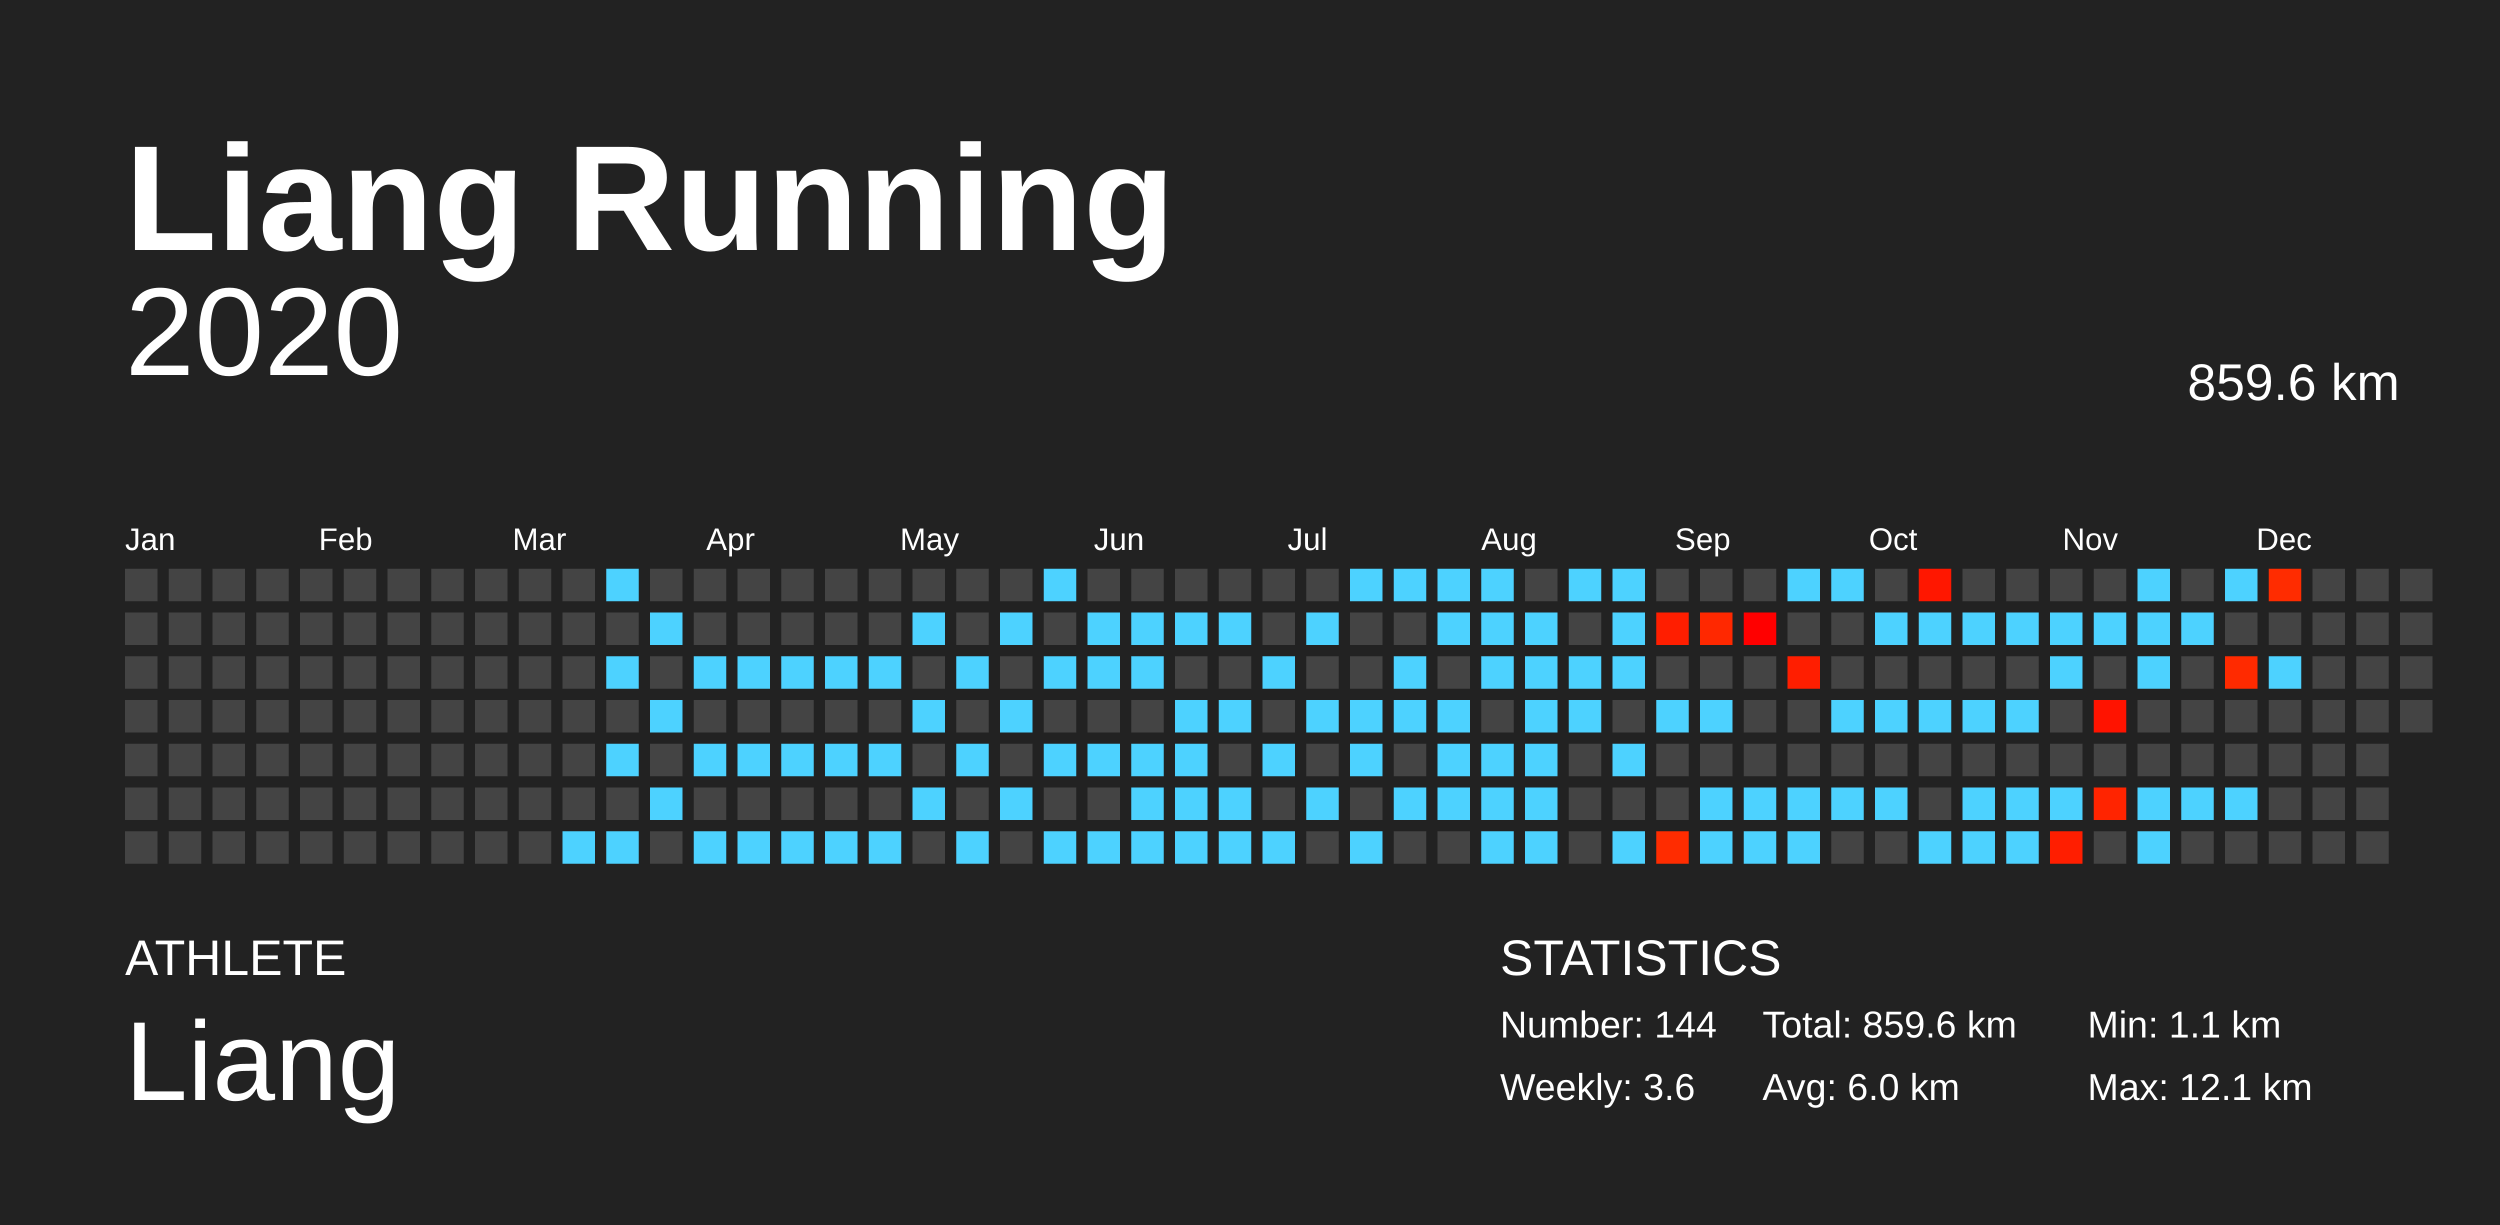
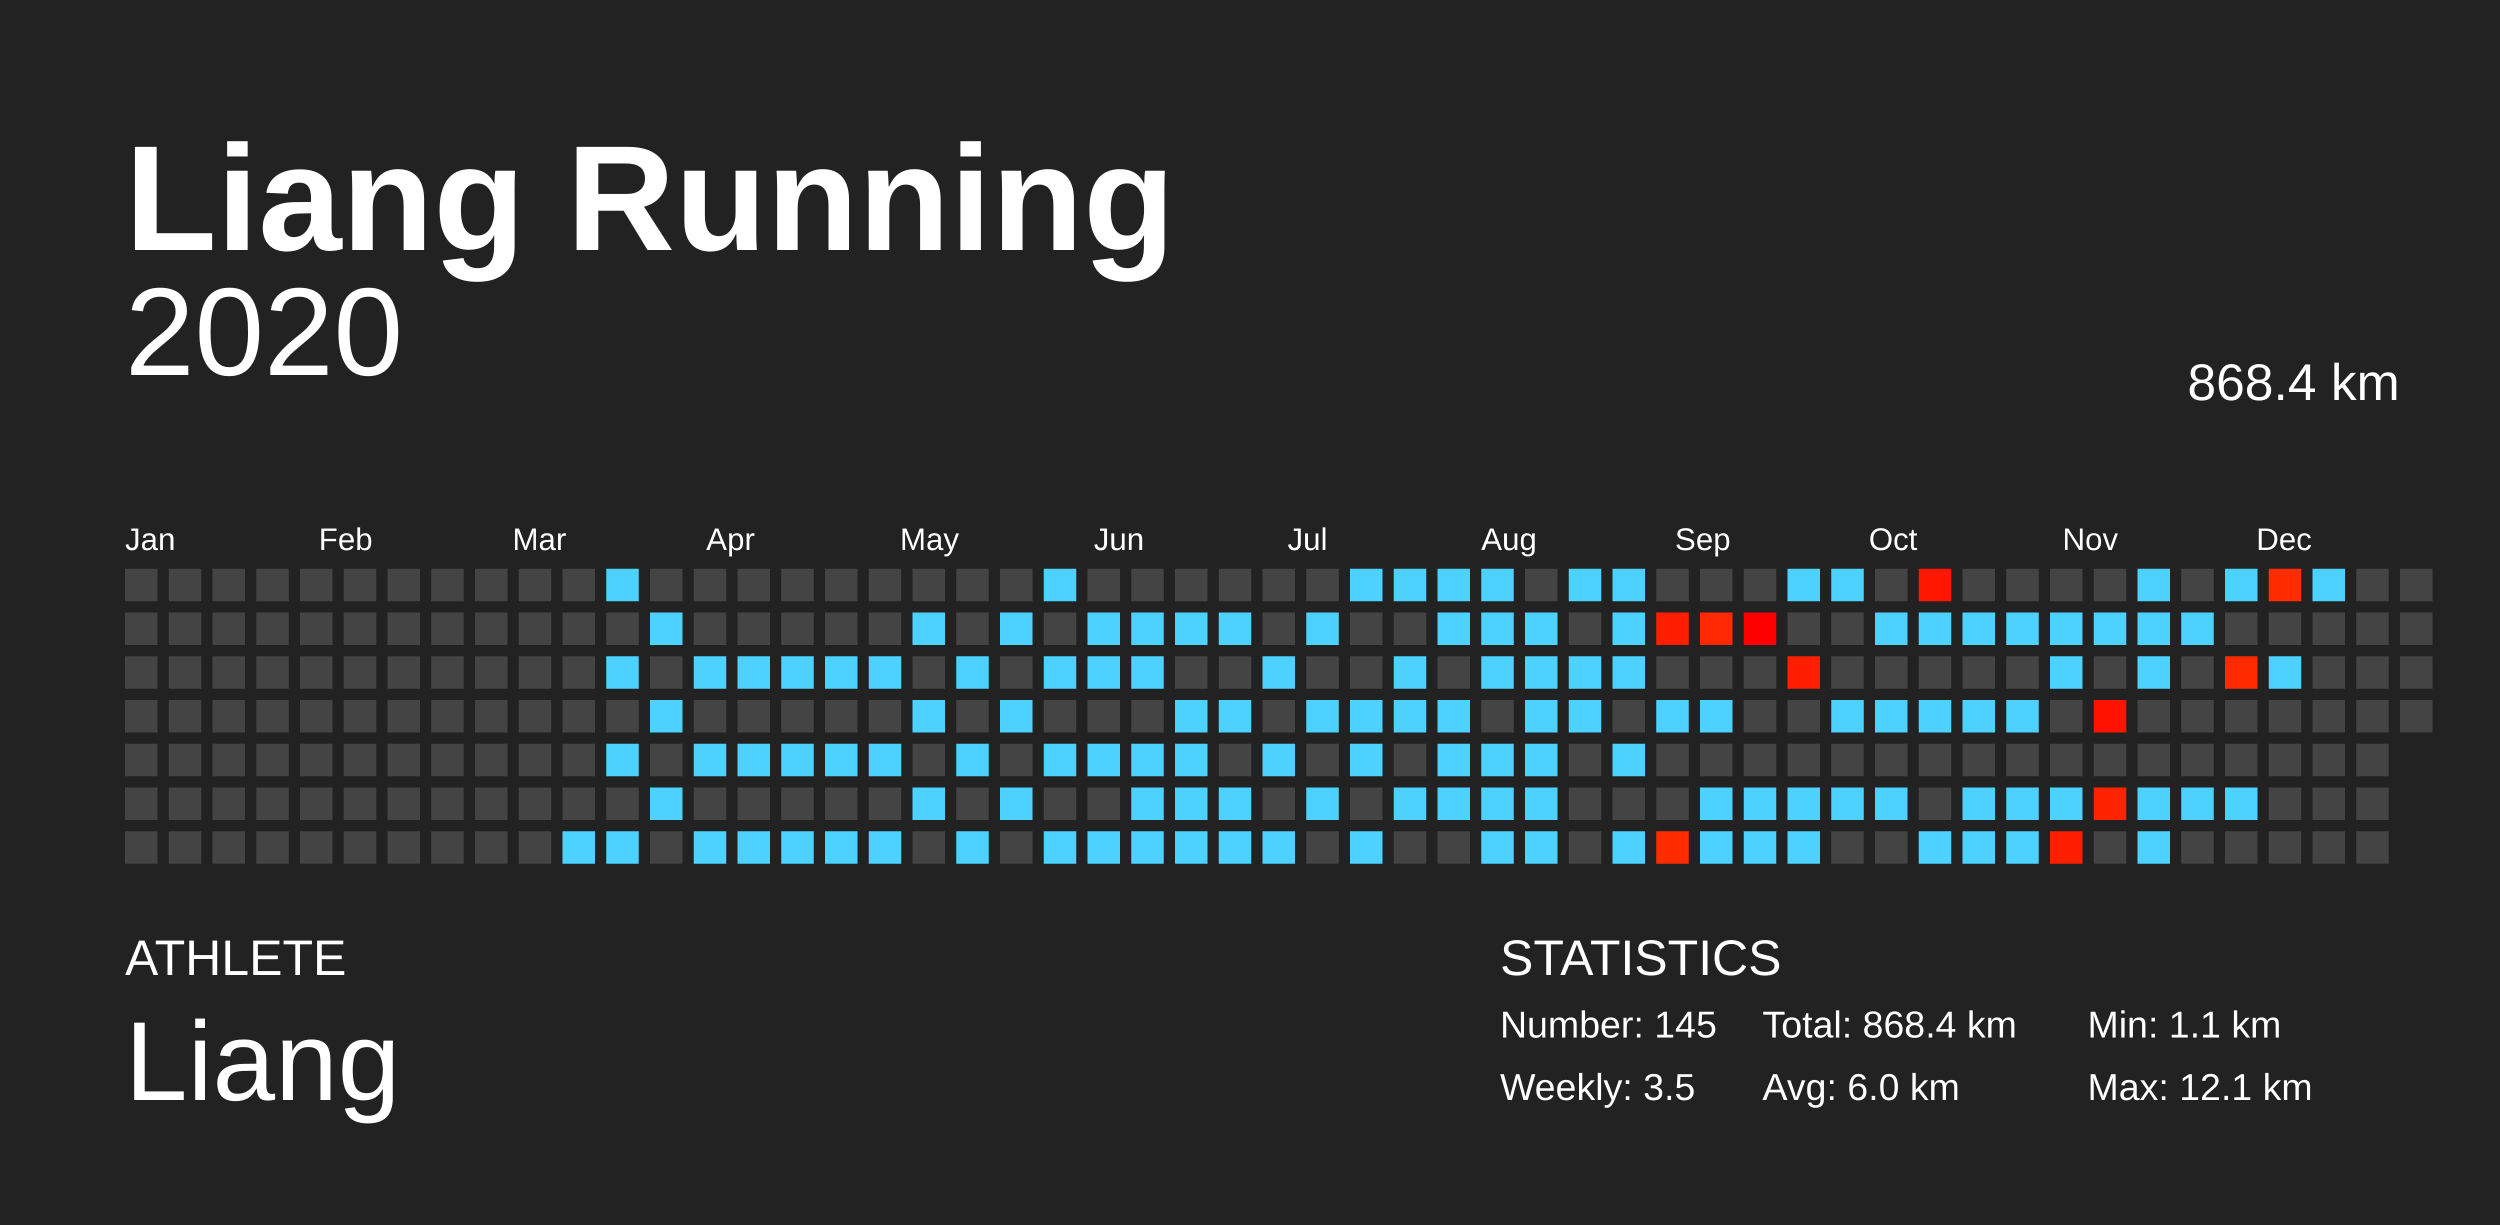
<svg xmlns="http://www.w3.org/2000/svg" baseProfile="full" height="98mm" version="1.1" viewBox="0,0,200,98" width="200mm">
  <defs />
  <rect fill="#222222" height="98" width="200" x="0" y="0" />
  <text fill="#FFFFFF" style="font-size:12px; font-family:Arial; font-weight:bold;" x="10" y="20">Liang Running</text>
  <text fill="#FFFFFF" style="font-size:4px; font-family:Arial" x="10" y="78">ATHLETE</text>
  <text fill="#FFFFFF" style="font-size:9px; font-family:Arial" x="10" y="88">Liang</text>
  <text fill="#FFFFFF" style="font-size:4px; font-family:Arial" x="120" y="78">STATISTICS</text>
-   <text fill="#FFFFFF" style="font-size:3px; font-family:Arial" x="120" y="83">Number: 144</text>
-   <text fill="#FFFFFF" style="font-size:3px; font-family:Arial" x="120" y="88">Weekly: 3.6</text>
-   <text fill="#FFFFFF" style="font-size:3px; font-family:Arial" x="141" y="83">Total: 859.6 km</text>
+   <text fill="#FFFFFF" style="font-size:3px; font-family:Arial" x="120" y="83">Number: 145</text>
+   <text fill="#FFFFFF" style="font-size:3px; font-family:Arial" x="120" y="88">Weekly: 3.5</text>
+   <text fill="#FFFFFF" style="font-size:3px; font-family:Arial" x="141" y="83">Total: 868.4 km</text>
  <text fill="#FFFFFF" style="font-size:3px; font-family:Arial" x="141" y="88">Avg: 6.0 km</text>
  <text fill="#FFFFFF" style="font-size:3px; font-family:Arial" x="167" y="83">Min: 1.1 km</text>
  <text fill="#FFFFFF" style="font-size:3px; font-family:Arial" x="167" y="88">Max: 12.1 km</text>
  <text alignment-baseline="hanging" fill="#FFFFFF" style="font-size:10.0px; font-family:Arial;" x="10" y="30">2020</text>
-   <text alignment-baseline="hanging" fill="#FFFFFF" style="font-size:4.125px; font-family:Arial;" x="175" y="32">859.6 km</text>
+   <text alignment-baseline="hanging" fill="#FFFFFF" style="font-size:4.125px; font-family:Arial;" x="175" y="32">868.4 km</text>
  <text fill="#FFFFFF" style="font-size:2.5px; font-family:Arial" x="10.0" y="44">Jan</text>
  <text fill="#FFFFFF" style="font-size:2.5px; font-family:Arial" x="25.5" y="44">Feb</text>
  <text fill="#FFFFFF" style="font-size:2.5px; font-family:Arial" x="41.0" y="44">Mar</text>
  <text fill="#FFFFFF" style="font-size:2.5px; font-family:Arial" x="56.5" y="44">Apr</text>
  <text fill="#FFFFFF" style="font-size:2.5px; font-family:Arial" x="72.0" y="44">May</text>
  <text fill="#FFFFFF" style="font-size:2.5px; font-family:Arial" x="87.5" y="44">Jun</text>
  <text fill="#FFFFFF" style="font-size:2.5px; font-family:Arial" x="103.0" y="44">Jul</text>
  <text fill="#FFFFFF" style="font-size:2.5px; font-family:Arial" x="118.5" y="44">Aug</text>
  <text fill="#FFFFFF" style="font-size:2.5px; font-family:Arial" x="134.0" y="44">Sep</text>
  <text fill="#FFFFFF" style="font-size:2.5px; font-family:Arial" x="149.5" y="44">Oct</text>
  <text fill="#FFFFFF" style="font-size:2.5px; font-family:Arial" x="165.0" y="44">Nov</text>
  <text fill="#FFFFFF" style="font-size:2.5px; font-family:Arial" x="180.5" y="44">Dec</text>
  <rect fill="#444444" height="2.6" width="2.6" x="10.0" y="45.5" />
  <rect fill="#444444" height="2.6" width="2.6" x="10.0" y="49.0" />
  <rect fill="#444444" height="2.6" width="2.6" x="10.0" y="52.5" />
  <rect fill="#444444" height="2.6" width="2.6" x="10.0" y="56.0" />
  <rect fill="#444444" height="2.6" width="2.6" x="10.0" y="59.5" />
  <rect fill="#444444" height="2.6" width="2.6" x="10.0" y="63.0" />
  <rect fill="#444444" height="2.6" width="2.6" x="10.0" y="66.5" />
  <rect fill="#444444" height="2.6" width="2.6" x="13.5" y="45.5" />
  <rect fill="#444444" height="2.6" width="2.6" x="13.5" y="49.0" />
  <rect fill="#444444" height="2.6" width="2.6" x="13.5" y="52.5" />
  <rect fill="#444444" height="2.6" width="2.6" x="13.5" y="56.0" />
  <rect fill="#444444" height="2.6" width="2.6" x="13.5" y="59.5" />
  <rect fill="#444444" height="2.6" width="2.6" x="13.5" y="63.0" />
  <rect fill="#444444" height="2.6" width="2.6" x="13.5" y="66.5" />
  <rect fill="#444444" height="2.6" width="2.6" x="17.0" y="45.5" />
  <rect fill="#444444" height="2.6" width="2.6" x="17.0" y="49.0" />
  <rect fill="#444444" height="2.6" width="2.6" x="17.0" y="52.5" />
  <rect fill="#444444" height="2.6" width="2.6" x="17.0" y="56.0" />
  <rect fill="#444444" height="2.6" width="2.6" x="17.0" y="59.5" />
  <rect fill="#444444" height="2.6" width="2.6" x="17.0" y="63.0" />
  <rect fill="#444444" height="2.6" width="2.6" x="17.0" y="66.5" />
  <rect fill="#444444" height="2.6" width="2.6" x="20.5" y="45.5" />
  <rect fill="#444444" height="2.6" width="2.6" x="20.5" y="49.0" />
  <rect fill="#444444" height="2.6" width="2.6" x="20.5" y="52.5" />
  <rect fill="#444444" height="2.6" width="2.6" x="20.5" y="56.0" />
  <rect fill="#444444" height="2.6" width="2.6" x="20.5" y="59.5" />
  <rect fill="#444444" height="2.6" width="2.6" x="20.5" y="63.0" />
  <rect fill="#444444" height="2.6" width="2.6" x="20.5" y="66.5" />
  <rect fill="#444444" height="2.6" width="2.6" x="24.0" y="45.5" />
  <rect fill="#444444" height="2.6" width="2.6" x="24.0" y="49.0" />
  <rect fill="#444444" height="2.6" width="2.6" x="24.0" y="52.5" />
  <rect fill="#444444" height="2.6" width="2.6" x="24.0" y="56.0" />
  <rect fill="#444444" height="2.6" width="2.6" x="24.0" y="59.5" />
  <rect fill="#444444" height="2.6" width="2.6" x="24.0" y="63.0" />
  <rect fill="#444444" height="2.6" width="2.6" x="24.0" y="66.5" />
  <rect fill="#444444" height="2.6" width="2.6" x="27.5" y="45.5" />
  <rect fill="#444444" height="2.6" width="2.6" x="27.5" y="49.0" />
  <rect fill="#444444" height="2.6" width="2.6" x="27.5" y="52.5" />
  <rect fill="#444444" height="2.6" width="2.6" x="27.5" y="56.0" />
  <rect fill="#444444" height="2.6" width="2.6" x="27.5" y="59.5" />
  <rect fill="#444444" height="2.6" width="2.6" x="27.5" y="63.0" />
  <rect fill="#444444" height="2.6" width="2.6" x="27.5" y="66.5" />
  <rect fill="#444444" height="2.6" width="2.6" x="31.0" y="45.5" />
  <rect fill="#444444" height="2.6" width="2.6" x="31.0" y="49.0" />
  <rect fill="#444444" height="2.6" width="2.6" x="31.0" y="52.5" />
  <rect fill="#444444" height="2.6" width="2.6" x="31.0" y="56.0" />
  <rect fill="#444444" height="2.6" width="2.6" x="31.0" y="59.5" />
  <rect fill="#444444" height="2.6" width="2.6" x="31.0" y="63.0" />
  <rect fill="#444444" height="2.6" width="2.6" x="31.0" y="66.5" />
  <rect fill="#444444" height="2.6" width="2.6" x="34.5" y="45.5" />
  <rect fill="#444444" height="2.6" width="2.6" x="34.5" y="49.0" />
  <rect fill="#444444" height="2.6" width="2.6" x="34.5" y="52.5" />
  <rect fill="#444444" height="2.6" width="2.6" x="34.5" y="56.0" />
  <rect fill="#444444" height="2.6" width="2.6" x="34.5" y="59.5" />
  <rect fill="#444444" height="2.6" width="2.6" x="34.5" y="63.0" />
  <rect fill="#444444" height="2.6" width="2.6" x="34.5" y="66.5" />
  <rect fill="#444444" height="2.6" width="2.6" x="38.0" y="45.5" />
  <rect fill="#444444" height="2.6" width="2.6" x="38.0" y="49.0" />
  <rect fill="#444444" height="2.6" width="2.6" x="38.0" y="52.5" />
  <rect fill="#444444" height="2.6" width="2.6" x="38.0" y="56.0" />
  <rect fill="#444444" height="2.6" width="2.6" x="38.0" y="59.5" />
  <rect fill="#444444" height="2.6" width="2.6" x="38.0" y="63.0" />
  <rect fill="#444444" height="2.6" width="2.6" x="38.0" y="66.5" />
  <rect fill="#444444" height="2.6" width="2.6" x="41.5" y="45.5" />
  <rect fill="#444444" height="2.6" width="2.6" x="41.5" y="49.0" />
  <rect fill="#444444" height="2.6" width="2.6" x="41.5" y="52.5" />
  <rect fill="#444444" height="2.6" width="2.6" x="41.5" y="56.0" />
  <rect fill="#444444" height="2.6" width="2.6" x="41.5" y="59.5" />
  <rect fill="#444444" height="2.6" width="2.6" x="41.5" y="63.0" />
  <rect fill="#444444" height="2.6" width="2.6" x="41.5" y="66.5" />
  <rect fill="#444444" height="2.6" width="2.6" x="45.0" y="45.5" />
  <rect fill="#444444" height="2.6" width="2.6" x="45.0" y="49.0" />
  <rect fill="#444444" height="2.6" width="2.6" x="45.0" y="52.5" />
  <rect fill="#444444" height="2.6" width="2.6" x="45.0" y="56.0" />
  <rect fill="#444444" height="2.6" width="2.6" x="45.0" y="59.5" />
  <rect fill="#444444" height="2.6" width="2.6" x="45.0" y="63.0" />
  <rect fill="#4dd2ff" height="2.6" width="2.6" x="45.0" y="66.5" />
  <rect fill="#4dd2ff" height="2.6" width="2.6" x="48.5" y="45.5" />
  <rect fill="#444444" height="2.6" width="2.6" x="48.5" y="49.0" />
  <rect fill="#4dd2ff" height="2.6" width="2.6" x="48.5" y="52.5" />
  <rect fill="#444444" height="2.6" width="2.6" x="48.5" y="56.0" />
  <rect fill="#4dd2ff" height="2.6" width="2.6" x="48.5" y="59.5" />
  <rect fill="#444444" height="2.6" width="2.6" x="48.5" y="63.0" />
  <rect fill="#4dd2ff" height="2.6" width="2.6" x="48.5" y="66.5" />
  <rect fill="#444444" height="2.6" width="2.6" x="52.0" y="45.5" />
  <rect fill="#4dd2ff" height="2.6" width="2.6" x="52.0" y="49.0" />
  <rect fill="#444444" height="2.6" width="2.6" x="52.0" y="52.5" />
  <rect fill="#4dd2ff" height="2.6" width="2.6" x="52.0" y="56.0" />
  <rect fill="#444444" height="2.6" width="2.6" x="52.0" y="59.5" />
  <rect fill="#4dd2ff" height="2.6" width="2.6" x="52.0" y="63.0" />
  <rect fill="#444444" height="2.6" width="2.6" x="52.0" y="66.5" />
  <rect fill="#444444" height="2.6" width="2.6" x="55.5" y="45.5" />
  <rect fill="#444444" height="2.6" width="2.6" x="55.5" y="49.0" />
  <rect fill="#4dd2ff" height="2.6" width="2.6" x="55.5" y="52.5" />
  <rect fill="#444444" height="2.6" width="2.6" x="55.5" y="56.0" />
  <rect fill="#4dd2ff" height="2.6" width="2.6" x="55.5" y="59.5" />
  <rect fill="#444444" height="2.6" width="2.6" x="55.5" y="63.0" />
  <rect fill="#4dd2ff" height="2.6" width="2.6" x="55.5" y="66.5" />
  <rect fill="#444444" height="2.6" width="2.6" x="59.0" y="45.5" />
  <rect fill="#444444" height="2.6" width="2.6" x="59.0" y="49.0" />
  <rect fill="#4dd2ff" height="2.6" width="2.6" x="59.0" y="52.5" />
  <rect fill="#444444" height="2.6" width="2.6" x="59.0" y="56.0" />
  <rect fill="#4dd2ff" height="2.6" width="2.6" x="59.0" y="59.5" />
  <rect fill="#444444" height="2.6" width="2.6" x="59.0" y="63.0" />
  <rect fill="#4dd2ff" height="2.6" width="2.6" x="59.0" y="66.5" />
  <rect fill="#444444" height="2.6" width="2.6" x="62.5" y="45.5" />
  <rect fill="#444444" height="2.6" width="2.6" x="62.5" y="49.0" />
  <rect fill="#4dd2ff" height="2.6" width="2.6" x="62.5" y="52.5" />
  <rect fill="#444444" height="2.6" width="2.6" x="62.5" y="56.0" />
  <rect fill="#4dd2ff" height="2.6" width="2.6" x="62.5" y="59.5" />
  <rect fill="#444444" height="2.6" width="2.6" x="62.5" y="63.0" />
  <rect fill="#4dd2ff" height="2.6" width="2.6" x="62.5" y="66.5" />
  <rect fill="#444444" height="2.6" width="2.6" x="66.0" y="45.5" />
  <rect fill="#444444" height="2.6" width="2.6" x="66.0" y="49.0" />
  <rect fill="#4dd2ff" height="2.6" width="2.6" x="66.0" y="52.5" />
  <rect fill="#444444" height="2.6" width="2.6" x="66.0" y="56.0" />
  <rect fill="#4dd2ff" height="2.6" width="2.6" x="66.0" y="59.5" />
  <rect fill="#444444" height="2.6" width="2.6" x="66.0" y="63.0" />
  <rect fill="#4dd2ff" height="2.6" width="2.6" x="66.0" y="66.5" />
  <rect fill="#444444" height="2.6" width="2.6" x="69.5" y="45.5" />
  <rect fill="#444444" height="2.6" width="2.6" x="69.5" y="49.0" />
  <rect fill="#4dd2ff" height="2.6" width="2.6" x="69.5" y="52.5" />
  <rect fill="#444444" height="2.6" width="2.6" x="69.5" y="56.0" />
  <rect fill="#4dd2ff" height="2.6" width="2.6" x="69.5" y="59.5" />
  <rect fill="#444444" height="2.6" width="2.6" x="69.5" y="63.0" />
  <rect fill="#4dd2ff" height="2.6" width="2.6" x="69.5" y="66.5" />
  <rect fill="#444444" height="2.6" width="2.6" x="73.0" y="45.5" />
  <rect fill="#4dd2ff" height="2.6" width="2.6" x="73.0" y="49.0" />
  <rect fill="#444444" height="2.6" width="2.6" x="73.0" y="52.5" />
  <rect fill="#4dd2ff" height="2.6" width="2.6" x="73.0" y="56.0" />
  <rect fill="#444444" height="2.6" width="2.6" x="73.0" y="59.5" />
  <rect fill="#4dd2ff" height="2.6" width="2.6" x="73.0" y="63.0" />
  <rect fill="#444444" height="2.6" width="2.6" x="73.0" y="66.5" />
  <rect fill="#444444" height="2.6" width="2.6" x="76.5" y="45.5" />
  <rect fill="#444444" height="2.6" width="2.6" x="76.5" y="49.0" />
  <rect fill="#4dd2ff" height="2.6" width="2.6" x="76.5" y="52.5" />
  <rect fill="#444444" height="2.6" width="2.6" x="76.5" y="56.0" />
  <rect fill="#4dd2ff" height="2.6" width="2.6" x="76.5" y="59.5" />
  <rect fill="#444444" height="2.6" width="2.6" x="76.5" y="63.0" />
  <rect fill="#4dd2ff" height="2.6" width="2.6" x="76.5" y="66.5" />
  <rect fill="#444444" height="2.6" width="2.6" x="80.0" y="45.5" />
  <rect fill="#4dd2ff" height="2.6" width="2.6" x="80.0" y="49.0" />
  <rect fill="#444444" height="2.6" width="2.6" x="80.0" y="52.5" />
  <rect fill="#4dd2ff" height="2.6" width="2.6" x="80.0" y="56.0" />
  <rect fill="#444444" height="2.6" width="2.6" x="80.0" y="59.5" />
  <rect fill="#4dd2ff" height="2.6" width="2.6" x="80.0" y="63.0" />
  <rect fill="#444444" height="2.6" width="2.6" x="80.0" y="66.5" />
  <rect fill="#4dd2ff" height="2.6" width="2.6" x="83.5" y="45.5" />
  <rect fill="#444444" height="2.6" width="2.6" x="83.5" y="49.0" />
  <rect fill="#4dd2ff" height="2.6" width="2.6" x="83.5" y="52.5" />
  <rect fill="#444444" height="2.6" width="2.6" x="83.5" y="56.0" />
  <rect fill="#4dd2ff" height="2.6" width="2.6" x="83.5" y="59.5" />
  <rect fill="#444444" height="2.6" width="2.6" x="83.5" y="63.0" />
  <rect fill="#4dd2ff" height="2.6" width="2.6" x="83.5" y="66.5" />
  <rect fill="#444444" height="2.6" width="2.6" x="87.0" y="45.5" />
  <rect fill="#4dd2ff" height="2.6" width="2.6" x="87.0" y="49.0" />
  <rect fill="#4dd2ff" height="2.6" width="2.6" x="87.0" y="52.5" />
  <rect fill="#444444" height="2.6" width="2.6" x="87.0" y="56.0" />
  <rect fill="#4dd2ff" height="2.6" width="2.6" x="87.0" y="59.5" />
  <rect fill="#444444" height="2.6" width="2.6" x="87.0" y="63.0" />
  <rect fill="#4dd2ff" height="2.6" width="2.6" x="87.0" y="66.5" />
  <rect fill="#444444" height="2.6" width="2.6" x="90.5" y="45.5" />
  <rect fill="#4dd2ff" height="2.6" width="2.6" x="90.5" y="49.0" />
  <rect fill="#4dd2ff" height="2.6" width="2.6" x="90.5" y="52.5" />
  <rect fill="#444444" height="2.6" width="2.6" x="90.5" y="56.0" />
  <rect fill="#4dd2ff" height="2.6" width="2.6" x="90.5" y="59.5" />
  <rect fill="#4dd2ff" height="2.6" width="2.6" x="90.5" y="63.0" />
  <rect fill="#4dd2ff" height="2.6" width="2.6" x="90.5" y="66.5" />
  <rect fill="#444444" height="2.6" width="2.6" x="94.0" y="45.5" />
  <rect fill="#4dd2ff" height="2.6" width="2.6" x="94.0" y="49.0" />
  <rect fill="#444444" height="2.6" width="2.6" x="94.0" y="52.5" />
  <rect fill="#4dd2ff" height="2.6" width="2.6" x="94.0" y="56.0" />
  <rect fill="#4dd2ff" height="2.6" width="2.6" x="94.0" y="59.5" />
  <rect fill="#4dd2ff" height="2.6" width="2.6" x="94.0" y="63.0" />
  <rect fill="#4dd2ff" height="2.6" width="2.6" x="94.0" y="66.5" />
  <rect fill="#444444" height="2.6" width="2.6" x="97.5" y="45.5" />
  <rect fill="#4dd2ff" height="2.6" width="2.6" x="97.5" y="49.0" />
  <rect fill="#444444" height="2.6" width="2.6" x="97.5" y="52.5" />
  <rect fill="#4dd2ff" height="2.6" width="2.6" x="97.5" y="56.0" />
  <rect fill="#444444" height="2.6" width="2.6" x="97.5" y="59.5" />
  <rect fill="#4dd2ff" height="2.6" width="2.6" x="97.5" y="63.0" />
  <rect fill="#4dd2ff" height="2.6" width="2.6" x="97.5" y="66.5" />
  <rect fill="#444444" height="2.6" width="2.6" x="101.0" y="45.5" />
  <rect fill="#444444" height="2.6" width="2.6" x="101.0" y="49.0" />
  <rect fill="#4dd2ff" height="2.6" width="2.6" x="101.0" y="52.5" />
  <rect fill="#444444" height="2.6" width="2.6" x="101.0" y="56.0" />
  <rect fill="#4dd2ff" height="2.6" width="2.6" x="101.0" y="59.5" />
  <rect fill="#444444" height="2.6" width="2.6" x="101.0" y="63.0" />
  <rect fill="#4dd2ff" height="2.6" width="2.6" x="101.0" y="66.5" />
  <rect fill="#444444" height="2.6" width="2.6" x="104.5" y="45.5" />
  <rect fill="#4dd2ff" height="2.6" width="2.6" x="104.5" y="49.0" />
  <rect fill="#444444" height="2.6" width="2.6" x="104.5" y="52.5" />
  <rect fill="#4dd2ff" height="2.6" width="2.6" x="104.5" y="56.0" />
  <rect fill="#444444" height="2.6" width="2.6" x="104.5" y="59.5" />
  <rect fill="#4dd2ff" height="2.6" width="2.6" x="104.5" y="63.0" />
  <rect fill="#444444" height="2.6" width="2.6" x="104.5" y="66.5" />
  <rect fill="#4dd2ff" height="2.6" width="2.6" x="108.0" y="45.5" />
  <rect fill="#444444" height="2.6" width="2.6" x="108.0" y="49.0" />
  <rect fill="#444444" height="2.6" width="2.6" x="108.0" y="52.5" />
  <rect fill="#4dd2ff" height="2.6" width="2.6" x="108.0" y="56.0" />
  <rect fill="#4dd2ff" height="2.6" width="2.6" x="108.0" y="59.5" />
  <rect fill="#444444" height="2.6" width="2.6" x="108.0" y="63.0" />
  <rect fill="#4dd2ff" height="2.6" width="2.6" x="108.0" y="66.5" />
  <rect fill="#4dd2ff" height="2.6" width="2.6" x="111.5" y="45.5" />
  <rect fill="#444444" height="2.6" width="2.6" x="111.5" y="49.0" />
  <rect fill="#4dd2ff" height="2.6" width="2.6" x="111.5" y="52.5" />
  <rect fill="#4dd2ff" height="2.6" width="2.6" x="111.5" y="56.0" />
  <rect fill="#444444" height="2.6" width="2.6" x="111.5" y="59.5" />
  <rect fill="#4dd2ff" height="2.6" width="2.6" x="111.5" y="63.0" />
  <rect fill="#444444" height="2.6" width="2.6" x="111.5" y="66.5" />
  <rect fill="#4dd2ff" height="2.6" width="2.6" x="115.0" y="45.5" />
  <rect fill="#4dd2ff" height="2.6" width="2.6" x="115.0" y="49.0" />
  <rect fill="#444444" height="2.6" width="2.6" x="115.0" y="52.5" />
  <rect fill="#4dd2ff" height="2.6" width="2.6" x="115.0" y="56.0" />
  <rect fill="#4dd2ff" height="2.6" width="2.6" x="115.0" y="59.5" />
  <rect fill="#4dd2ff" height="2.6" width="2.6" x="115.0" y="63.0" />
  <rect fill="#444444" height="2.6" width="2.6" x="115.0" y="66.5" />
  <rect fill="#4dd2ff" height="2.6" width="2.6" x="118.5" y="45.5" />
  <rect fill="#4dd2ff" height="2.6" width="2.6" x="118.5" y="49.0" />
  <rect fill="#4dd2ff" height="2.6" width="2.6" x="118.5" y="52.5" />
  <rect fill="#444444" height="2.6" width="2.6" x="118.5" y="56.0" />
  <rect fill="#4dd2ff" height="2.6" width="2.6" x="118.5" y="59.5" />
  <rect fill="#4dd2ff" height="2.6" width="2.6" x="118.5" y="63.0" />
  <rect fill="#4dd2ff" height="2.6" width="2.6" x="118.5" y="66.5" />
  <rect fill="#444444" height="2.6" width="2.6" x="122.0" y="45.5" />
  <rect fill="#4dd2ff" height="2.6" width="2.6" x="122.0" y="49.0" />
  <rect fill="#4dd2ff" height="2.6" width="2.6" x="122.0" y="52.5" />
  <rect fill="#4dd2ff" height="2.6" width="2.6" x="122.0" y="56.0" />
  <rect fill="#4dd2ff" height="2.6" width="2.6" x="122.0" y="59.5" />
  <rect fill="#4dd2ff" height="2.6" width="2.6" x="122.0" y="63.0" />
  <rect fill="#4dd2ff" height="2.6" width="2.6" x="122.0" y="66.5" />
  <rect fill="#4dd2ff" height="2.6" width="2.6" x="125.5" y="45.5" />
  <rect fill="#444444" height="2.6" width="2.6" x="125.5" y="49.0" />
  <rect fill="#4dd2ff" height="2.6" width="2.6" x="125.5" y="52.5" />
  <rect fill="#4dd2ff" height="2.6" width="2.6" x="125.5" y="56.0" />
  <rect fill="#444444" height="2.6" width="2.6" x="125.5" y="59.5" />
  <rect fill="#444444" height="2.6" width="2.6" x="125.5" y="63.0" />
  <rect fill="#444444" height="2.6" width="2.6" x="125.5" y="66.5" />
  <rect fill="#4dd2ff" height="2.6" width="2.6" x="129.0" y="45.5" />
  <rect fill="#4dd2ff" height="2.6" width="2.6" x="129.0" y="49.0" />
  <rect fill="#4dd2ff" height="2.6" width="2.6" x="129.0" y="52.5" />
  <rect fill="#444444" height="2.6" width="2.6" x="129.0" y="56.0" />
  <rect fill="#4dd2ff" height="2.6" width="2.6" x="129.0" y="59.5" />
  <rect fill="#444444" height="2.6" width="2.6" x="129.0" y="63.0" />
  <rect fill="#4dd2ff" height="2.6" width="2.6" x="129.0" y="66.5" />
  <rect fill="#444444" height="2.6" width="2.6" x="132.5" y="45.5" />
  <rect fill="#ff1e00" height="2.6" width="2.6" x="132.5" y="49.0" />
  <rect fill="#444444" height="2.6" width="2.6" x="132.5" y="52.5" />
  <rect fill="#4dd2ff" height="2.6" width="2.6" x="132.5" y="56.0" />
  <rect fill="#444444" height="2.6" width="2.6" x="132.5" y="59.5" />
  <rect fill="#444444" height="2.6" width="2.6" x="132.5" y="63.0" />
  <rect fill="#ff2c00" height="2.6" width="2.6" x="132.5" y="66.5" />
  <rect fill="#444444" height="2.6" width="2.6" x="136.0" y="45.5" />
  <rect fill="#ff2800" height="2.6" width="2.6" x="136.0" y="49.0" />
  <rect fill="#444444" height="2.6" width="2.6" x="136.0" y="52.5" />
  <rect fill="#4dd2ff" height="2.6" width="2.6" x="136.0" y="56.0" />
  <rect fill="#444444" height="2.6" width="2.6" x="136.0" y="59.5" />
  <rect fill="#4dd2ff" height="2.6" width="2.6" x="136.0" y="63.0" />
  <rect fill="#4dd2ff" height="2.6" width="2.6" x="136.0" y="66.5" />
  <rect fill="#444444" height="2.6" width="2.6" x="139.5" y="45.5" />
  <rect fill="#ff0000" height="2.6" width="2.6" x="139.5" y="49.0" />
  <rect fill="#444444" height="2.6" width="2.6" x="139.5" y="52.5" />
  <rect fill="#444444" height="2.6" width="2.6" x="139.5" y="56.0" />
  <rect fill="#444444" height="2.6" width="2.6" x="139.5" y="59.5" />
  <rect fill="#4dd2ff" height="2.6" width="2.6" x="139.5" y="63.0" />
  <rect fill="#4dd2ff" height="2.6" width="2.6" x="139.5" y="66.5" />
  <rect fill="#4dd2ff" height="2.6" width="2.6" x="143.0" y="45.5" />
  <rect fill="#444444" height="2.6" width="2.6" x="143.0" y="49.0" />
  <rect fill="#ff1e00" height="2.6" width="2.6" x="143.0" y="52.5" />
  <rect fill="#444444" height="2.6" width="2.6" x="143.0" y="56.0" />
  <rect fill="#444444" height="2.6" width="2.6" x="143.0" y="59.5" />
  <rect fill="#4dd2ff" height="2.6" width="2.6" x="143.0" y="63.0" />
  <rect fill="#4dd2ff" height="2.6" width="2.6" x="143.0" y="66.5" />
  <rect fill="#4dd2ff" height="2.6" width="2.6" x="146.5" y="45.5" />
  <rect fill="#444444" height="2.6" width="2.6" x="146.5" y="49.0" />
  <rect fill="#444444" height="2.6" width="2.6" x="146.5" y="52.5" />
  <rect fill="#4dd2ff" height="2.6" width="2.6" x="146.5" y="56.0" />
  <rect fill="#444444" height="2.6" width="2.6" x="146.5" y="59.5" />
  <rect fill="#4dd2ff" height="2.6" width="2.6" x="146.5" y="63.0" />
  <rect fill="#444444" height="2.6" width="2.6" x="146.5" y="66.5" />
  <rect fill="#444444" height="2.6" width="2.6" x="150.0" y="45.5" />
  <rect fill="#4dd2ff" height="2.6" width="2.6" x="150.0" y="49.0" />
  <rect fill="#444444" height="2.6" width="2.6" x="150.0" y="52.5" />
  <rect fill="#4dd2ff" height="2.6" width="2.6" x="150.0" y="56.0" />
  <rect fill="#444444" height="2.6" width="2.6" x="150.0" y="59.5" />
  <rect fill="#4dd2ff" height="2.6" width="2.6" x="150.0" y="63.0" />
  <rect fill="#444444" height="2.6" width="2.6" x="150.0" y="66.5" />
  <rect fill="#ff1700" height="2.6" width="2.6" x="153.5" y="45.5" />
  <rect fill="#4dd2ff" height="2.6" width="2.6" x="153.5" y="49.0" />
  <rect fill="#444444" height="2.6" width="2.6" x="153.5" y="52.5" />
  <rect fill="#4dd2ff" height="2.6" width="2.6" x="153.5" y="56.0" />
  <rect fill="#444444" height="2.6" width="2.6" x="153.5" y="59.5" />
  <rect fill="#444444" height="2.6" width="2.6" x="153.5" y="63.0" />
  <rect fill="#4dd2ff" height="2.6" width="2.6" x="153.5" y="66.5" />
  <rect fill="#444444" height="2.6" width="2.6" x="157.0" y="45.5" />
  <rect fill="#4dd2ff" height="2.6" width="2.6" x="157.0" y="49.0" />
  <rect fill="#444444" height="2.6" width="2.6" x="157.0" y="52.5" />
  <rect fill="#4dd2ff" height="2.6" width="2.6" x="157.0" y="56.0" />
  <rect fill="#444444" height="2.6" width="2.6" x="157.0" y="59.5" />
  <rect fill="#4dd2ff" height="2.6" width="2.6" x="157.0" y="63.0" />
  <rect fill="#4dd2ff" height="2.6" width="2.6" x="157.0" y="66.5" />
  <rect fill="#444444" height="2.6" width="2.6" x="160.5" y="45.5" />
  <rect fill="#4dd2ff" height="2.6" width="2.6" x="160.5" y="49.0" />
  <rect fill="#444444" height="2.6" width="2.6" x="160.5" y="52.5" />
  <rect fill="#4dd2ff" height="2.6" width="2.6" x="160.5" y="56.0" />
  <rect fill="#444444" height="2.6" width="2.6" x="160.5" y="59.5" />
  <rect fill="#4dd2ff" height="2.6" width="2.6" x="160.5" y="63.0" />
  <rect fill="#4dd2ff" height="2.6" width="2.6" x="160.5" y="66.5" />
  <rect fill="#444444" height="2.6" width="2.6" x="164.0" y="45.5" />
  <rect fill="#4dd2ff" height="2.6" width="2.6" x="164.0" y="49.0" />
  <rect fill="#4dd2ff" height="2.6" width="2.6" x="164.0" y="52.5" />
  <rect fill="#444444" height="2.6" width="2.6" x="164.0" y="56.0" />
  <rect fill="#444444" height="2.6" width="2.6" x="164.0" y="59.5" />
  <rect fill="#4dd2ff" height="2.6" width="2.6" x="164.0" y="63.0" />
  <rect fill="#ff1e00" height="2.6" width="2.6" x="164.0" y="66.5" />
  <rect fill="#444444" height="2.6" width="2.6" x="167.5" y="45.5" />
  <rect fill="#4dd2ff" height="2.6" width="2.6" x="167.5" y="49.0" />
  <rect fill="#444444" height="2.6" width="2.6" x="167.5" y="52.5" />
  <rect fill="#ff1300" height="2.6" width="2.6" x="167.5" y="56.0" />
  <rect fill="#444444" height="2.6" width="2.6" x="167.5" y="59.5" />
  <rect fill="#ff2400" height="2.6" width="2.6" x="167.5" y="63.0" />
  <rect fill="#444444" height="2.6" width="2.6" x="167.5" y="66.5" />
  <rect fill="#4dd2ff" height="2.6" width="2.6" x="171.0" y="45.5" />
  <rect fill="#4dd2ff" height="2.6" width="2.6" x="171.0" y="49.0" />
  <rect fill="#4dd2ff" height="2.6" width="2.6" x="171.0" y="52.5" />
  <rect fill="#444444" height="2.6" width="2.6" x="171.0" y="56.0" />
  <rect fill="#444444" height="2.6" width="2.6" x="171.0" y="59.5" />
  <rect fill="#4dd2ff" height="2.6" width="2.6" x="171.0" y="63.0" />
  <rect fill="#4dd2ff" height="2.6" width="2.6" x="171.0" y="66.5" />
  <rect fill="#444444" height="2.6" width="2.6" x="174.5" y="45.5" />
  <rect fill="#4dd2ff" height="2.6" width="2.6" x="174.5" y="49.0" />
  <rect fill="#444444" height="2.6" width="2.6" x="174.5" y="52.5" />
  <rect fill="#444444" height="2.6" width="2.6" x="174.5" y="56.0" />
  <rect fill="#444444" height="2.6" width="2.6" x="174.5" y="59.5" />
  <rect fill="#4dd2ff" height="2.6" width="2.6" x="174.5" y="63.0" />
  <rect fill="#444444" height="2.6" width="2.6" x="174.5" y="66.5" />
  <rect fill="#4dd2ff" height="2.6" width="2.6" x="178.0" y="45.5" />
  <rect fill="#444444" height="2.6" width="2.6" x="178.0" y="49.0" />
  <rect fill="#ff2a00" height="2.6" width="2.6" x="178.0" y="52.5" />
  <rect fill="#444444" height="2.6" width="2.6" x="178.0" y="56.0" />
  <rect fill="#444444" height="2.6" width="2.6" x="178.0" y="59.5" />
  <rect fill="#4dd2ff" height="2.6" width="2.6" x="178.0" y="63.0" />
  <rect fill="#444444" height="2.6" width="2.6" x="178.0" y="66.5" />
  <rect fill="#ff2c00" height="2.6" width="2.6" x="181.5" y="45.5" />
  <rect fill="#444444" height="2.6" width="2.6" x="181.5" y="49.0" />
  <rect fill="#4dd2ff" height="2.6" width="2.6" x="181.5" y="52.5" />
  <rect fill="#444444" height="2.6" width="2.6" x="181.5" y="56.0" />
  <rect fill="#444444" height="2.6" width="2.6" x="181.5" y="59.5" />
  <rect fill="#444444" height="2.6" width="2.6" x="181.5" y="63.0" />
  <rect fill="#444444" height="2.6" width="2.6" x="181.5" y="66.5" />
-   <rect fill="#444444" height="2.6" width="2.6" x="185.0" y="45.5" />
+   <rect fill="#4dd2ff" height="2.6" width="2.6" x="185.0" y="45.5" />
  <rect fill="#444444" height="2.6" width="2.6" x="185.0" y="49.0" />
  <rect fill="#444444" height="2.6" width="2.6" x="185.0" y="52.5" />
  <rect fill="#444444" height="2.6" width="2.6" x="185.0" y="56.0" />
  <rect fill="#444444" height="2.6" width="2.6" x="185.0" y="59.5" />
  <rect fill="#444444" height="2.6" width="2.6" x="185.0" y="63.0" />
  <rect fill="#444444" height="2.6" width="2.6" x="185.0" y="66.5" />
  <rect fill="#444444" height="2.6" width="2.6" x="188.5" y="45.5" />
  <rect fill="#444444" height="2.6" width="2.6" x="188.5" y="49.0" />
  <rect fill="#444444" height="2.6" width="2.6" x="188.5" y="52.5" />
  <rect fill="#444444" height="2.6" width="2.6" x="188.5" y="56.0" />
  <rect fill="#444444" height="2.6" width="2.6" x="188.5" y="59.5" />
  <rect fill="#444444" height="2.6" width="2.6" x="188.5" y="63.0" />
  <rect fill="#444444" height="2.6" width="2.6" x="188.5" y="66.5" />
  <rect fill="#444444" height="2.6" width="2.6" x="192.0" y="45.5" />
  <rect fill="#444444" height="2.6" width="2.6" x="192.0" y="49.0" />
  <rect fill="#444444" height="2.6" width="2.6" x="192.0" y="52.5" />
  <rect fill="#444444" height="2.6" width="2.6" x="192.0" y="56.0" />
</svg>
